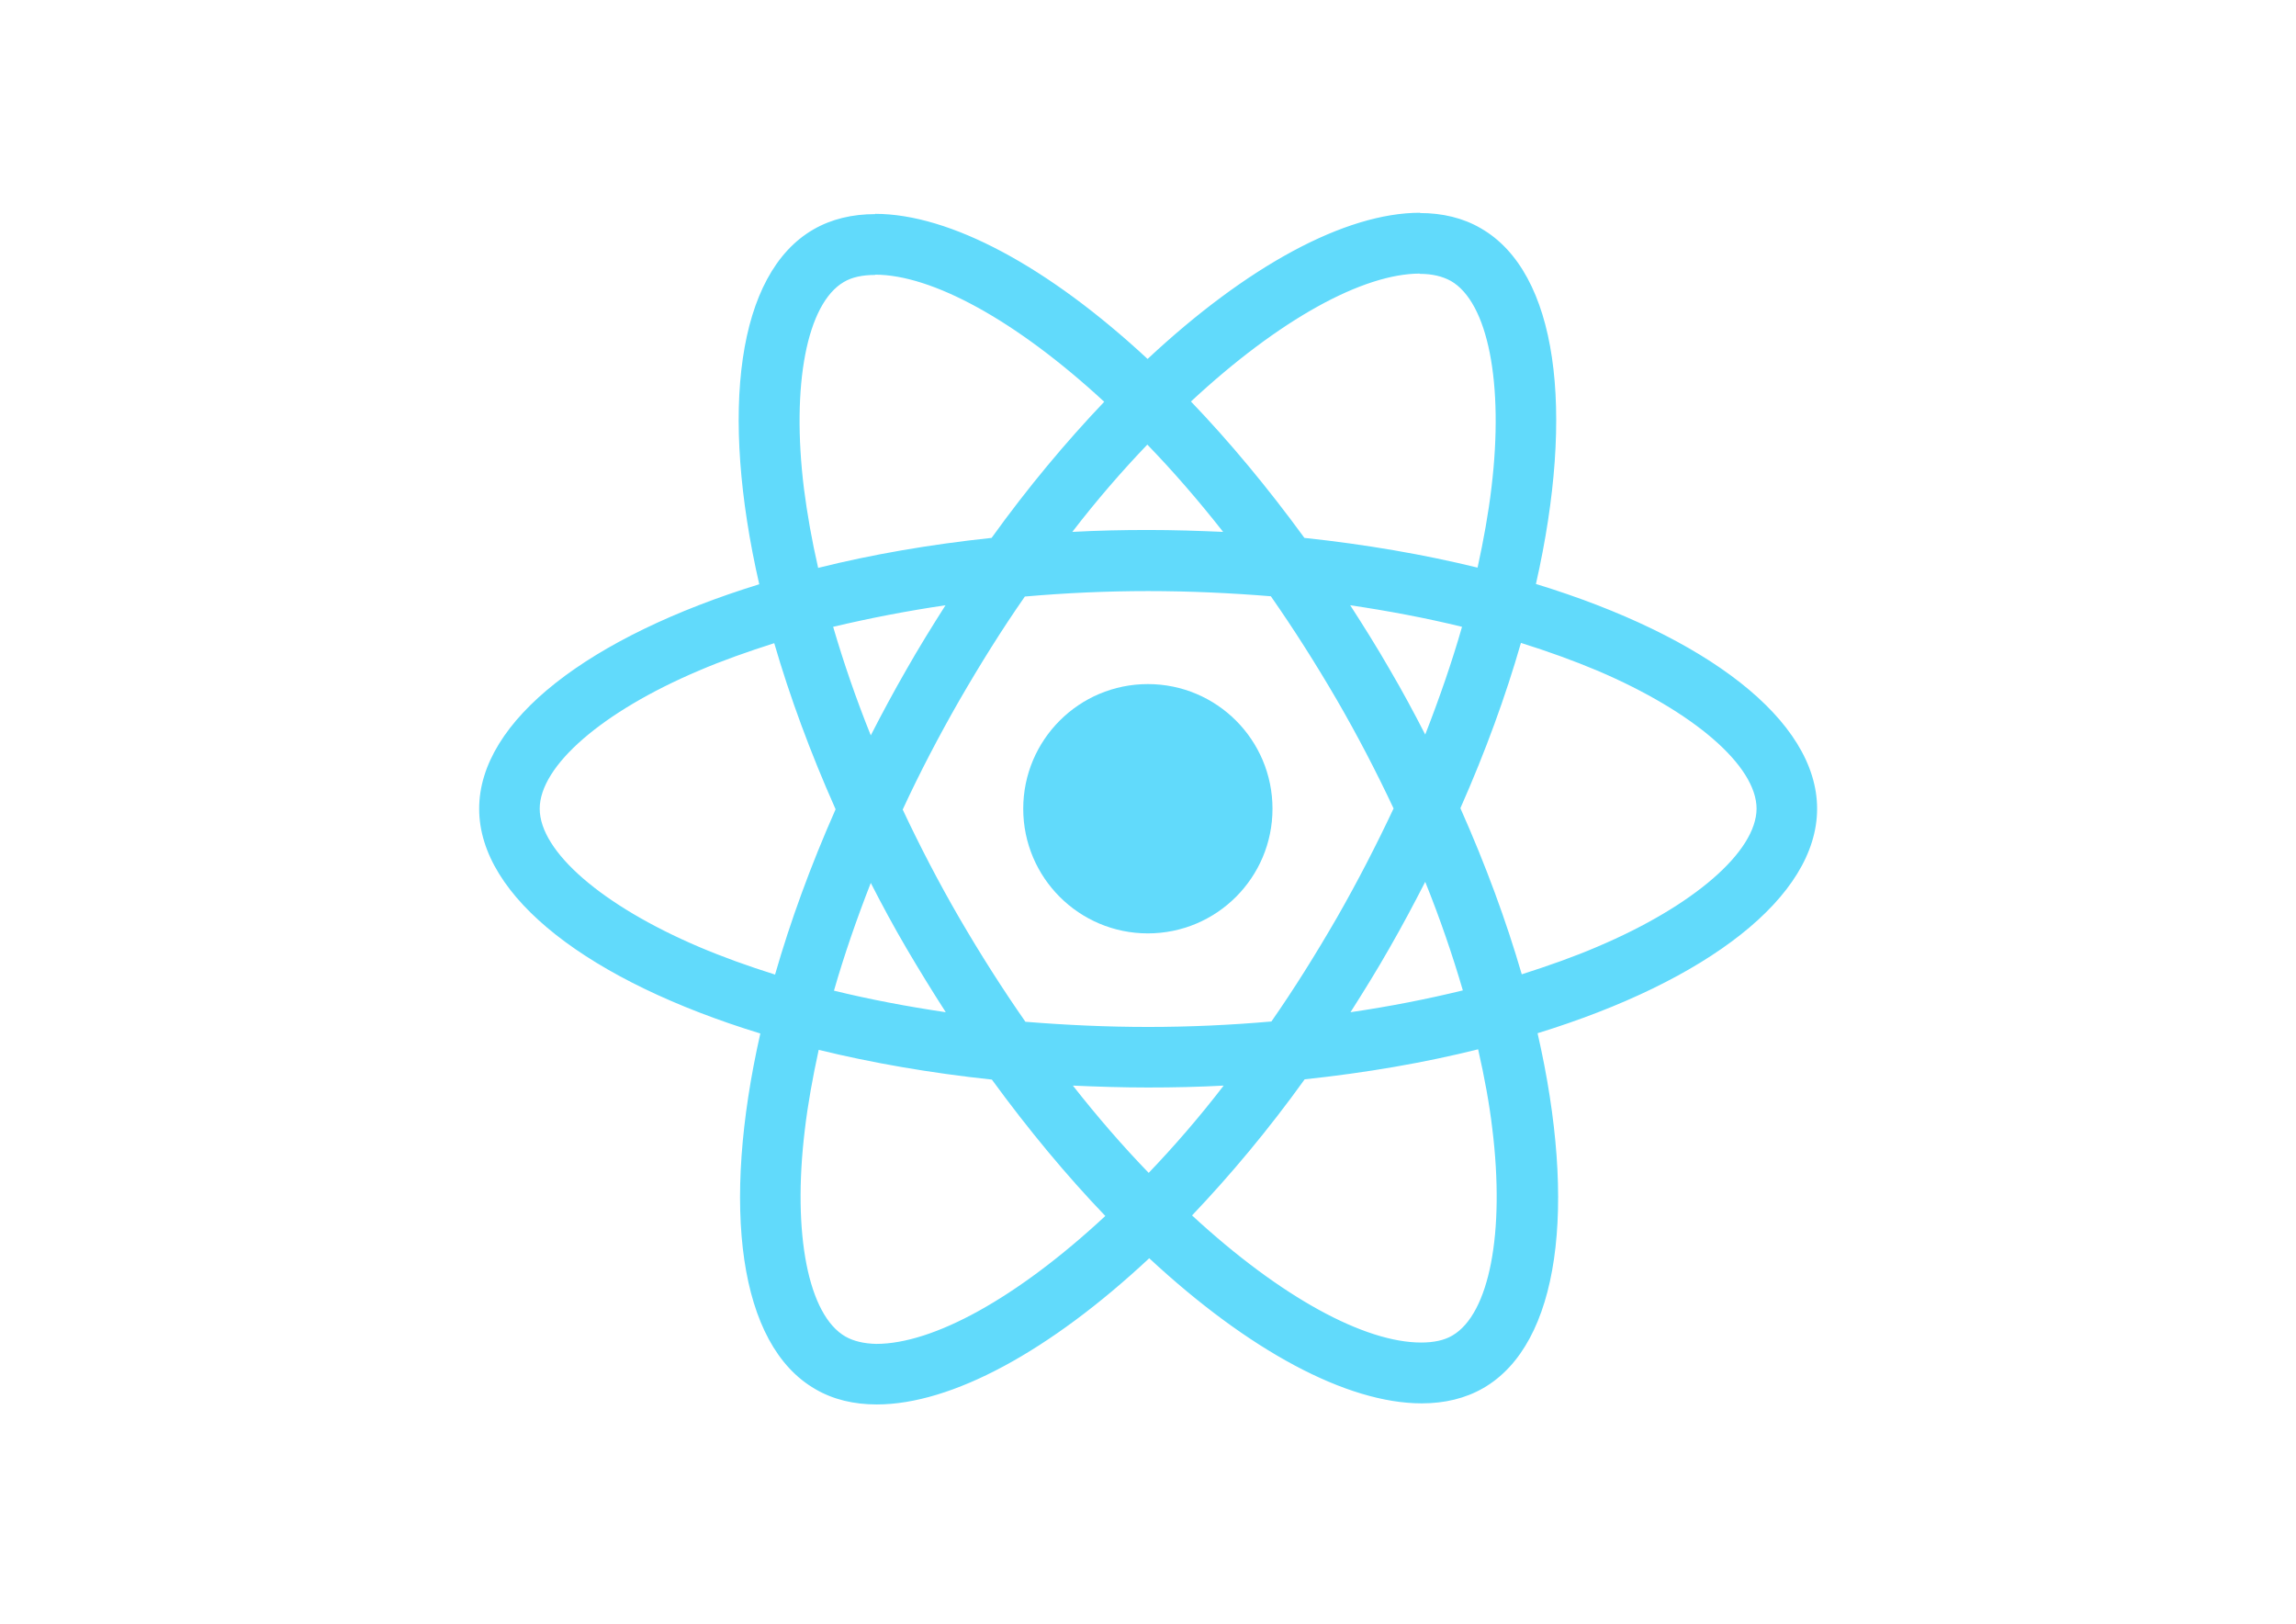
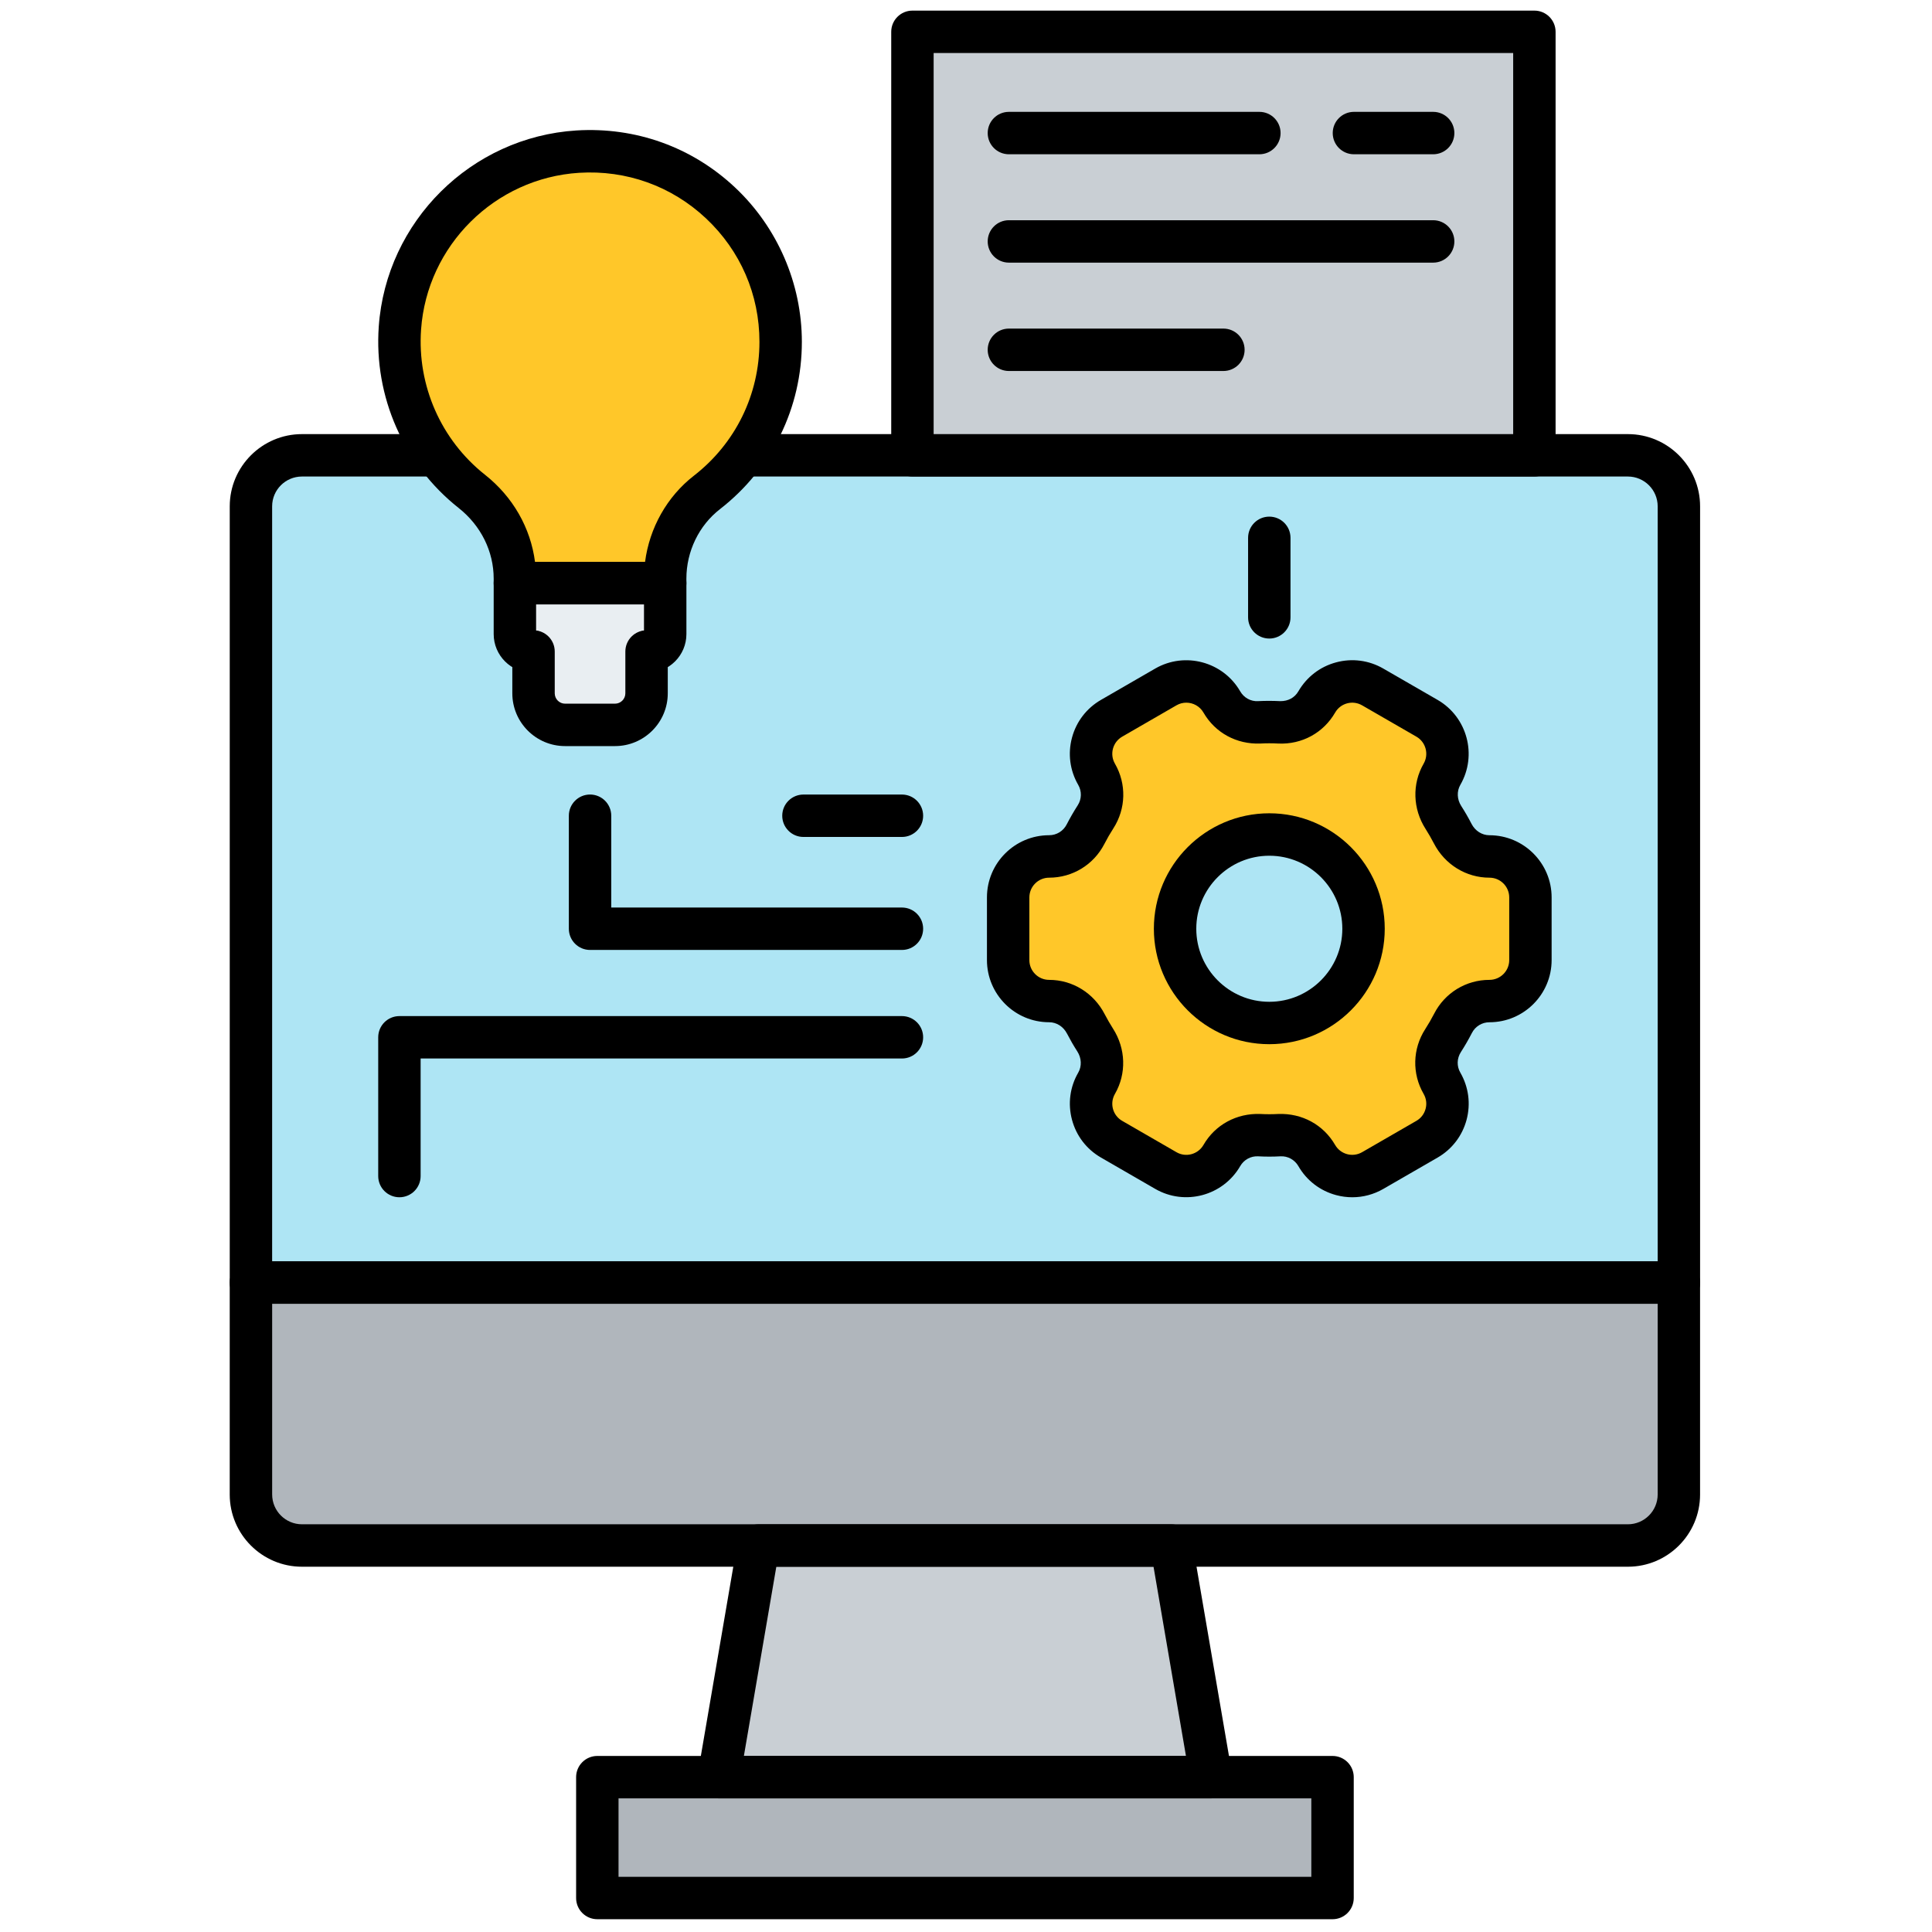
- <svg xmlns="http://www.w3.org/2000/svg" viewBox="0 0 841.9 595.3">
-   <g fill="#61DAFB">
-     <path d="M666.3 296.5c0-32.5-40.7-63.3-103.1-82.4 14.4-63.6 8-114.2-20.2-130.4-6.5-3.8-14.1-5.6-22.4-5.6v22.3c4.6 0 8.3.9 11.4 2.6 13.6 7.8 19.5 37.5 14.9 75.7-1.1 9.4-2.9 19.3-5.1 29.4-19.6-4.8-41-8.5-63.5-10.9-13.5-18.5-27.5-35.3-41.6-50 32.6-30.3 63.2-46.9 84-46.9V78c-27.5 0-63.5 19.6-99.9 53.6-36.4-33.8-72.4-53.2-99.9-53.2v22.3c20.7 0 51.4 16.5 84 46.6-14 14.7-28 31.4-41.3 49.9-22.6 2.4-44 6.1-63.6 11-2.3-10-4-19.7-5.2-29-4.7-38.2 1.1-67.9 14.6-75.8 3-1.8 6.9-2.6 11.5-2.6V78.5c-8.4 0-16 1.8-22.6 5.6-28.1 16.2-34.4 66.7-19.9 130.1-62.2 19.2-102.7 49.9-102.7 82.3 0 32.5 40.7 63.3 103.1 82.4-14.4 63.6-8 114.2 20.2 130.4 6.5 3.8 14.1 5.6 22.5 5.6 27.5 0 63.5-19.6 99.9-53.6 36.4 33.8 72.4 53.2 99.9 53.2 8.4 0 16-1.8 22.6-5.6 28.1-16.2 34.4-66.7 19.9-130.1 62-19.1 102.5-49.9 102.5-82.3zm-130.2-66.7c-3.7 12.9-8.3 26.2-13.5 39.5-4.1-8-8.4-16-13.1-24-4.6-8-9.5-15.8-14.4-23.4 14.2 2.1 27.9 4.7 41 7.9zm-45.8 106.5c-7.8 13.5-15.8 26.3-24.1 38.2-14.9 1.3-30 2-45.2 2-15.1 0-30.2-.7-45-1.9-8.3-11.9-16.4-24.6-24.2-38-7.6-13.1-14.5-26.4-20.8-39.8 6.2-13.4 13.2-26.8 20.7-39.9 7.8-13.5 15.8-26.3 24.1-38.2 14.9-1.3 30-2 45.2-2 15.1 0 30.2.7 45 1.9 8.3 11.9 16.4 24.6 24.2 38 7.6 13.1 14.5 26.4 20.8 39.8-6.3 13.4-13.2 26.8-20.7 39.9zm32.3-13c5.4 13.4 10 26.8 13.8 39.8-13.1 3.2-26.9 5.9-41.2 8 4.9-7.7 9.8-15.6 14.4-23.7 4.6-8 8.9-16.1 13-24.1zM421.2 430c-9.3-9.6-18.6-20.3-27.8-32 9 .4 18.2.7 27.5.7 9.4 0 18.7-.2 27.8-.7-9 11.7-18.3 22.4-27.5 32zm-74.4-58.9c-14.2-2.1-27.9-4.7-41-7.9 3.7-12.9 8.3-26.2 13.5-39.5 4.1 8 8.4 16 13.1 24 4.7 8 9.5 15.8 14.4 23.4zM420.7 163c9.3 9.6 18.6 20.3 27.8 32-9-.4-18.2-.7-27.5-.7-9.4 0-18.7.2-27.8.7 9-11.7 18.3-22.4 27.5-32zm-74 58.9c-4.9 7.7-9.8 15.6-14.4 23.7-4.6 8-8.9 16-13 24-5.4-13.4-10-26.8-13.8-39.8 13.1-3.1 26.9-5.8 41.2-7.9zm-90.5 125.2c-35.4-15.1-58.3-34.9-58.3-50.6 0-15.7 22.9-35.6 58.3-50.6 8.6-3.7 18-7 27.7-10.1 5.7 19.6 13.2 40 22.5 60.9-9.2 20.8-16.6 41.1-22.2 60.6-9.9-3.1-19.3-6.5-28-10.2zM310 490c-13.6-7.8-19.5-37.5-14.9-75.7 1.1-9.4 2.9-19.3 5.1-29.4 19.6 4.8 41 8.5 63.5 10.9 13.5 18.5 27.5 35.3 41.6 50-32.6 30.3-63.2 46.9-84 46.9-4.5-.1-8.3-1-11.3-2.7zm237.2-76.2c4.7 38.2-1.1 67.9-14.6 75.8-3 1.8-6.9 2.6-11.5 2.6-20.7 0-51.4-16.5-84-46.6 14-14.7 28-31.4 41.3-49.9 22.6-2.4 44-6.1 63.6-11 2.3 10.1 4.1 19.8 5.2 29.1zm38.5-66.7c-8.6 3.7-18 7-27.7 10.1-5.7-19.6-13.2-40-22.5-60.9 9.2-20.8 16.6-41.1 22.2-60.6 9.9 3.1 19.3 6.5 28.1 10.2 35.4 15.1 58.3 34.9 58.3 50.6-.1 15.7-23 35.6-58.4 50.6zM320.8 78.4z" />
-     <circle cx="420.9" cy="296.5" r="45.7" />
-     <path d="M520.5 78.1z" />
+ <svg xmlns="http://www.w3.org/2000/svg" version="1.1" width="256" height="256" viewBox="0 0 256 256" xml:space="preserve">
+   <defs>
+ </defs>
+   <g style="stroke: none; stroke-width: 0; stroke-dasharray: none; stroke-linecap: butt; stroke-linejoin: miter; stroke-miterlimit: 10; fill: none; fill-rule: nonzero; opacity: 1;" transform="translate(1.406593 1.406593) scale(2.81 2.81)">
+     <path d="M 78.667 59.979 H 11.333 V 23.375 c 0 -1.329 1.077 -2.406 2.406 -2.406 h 62.523 c 1.329 0 2.406 1.077 2.406 2.406 V 59.979 z" style="stroke: none; stroke-width: 1; stroke-dasharray: none; stroke-linecap: butt; stroke-linejoin: miter; stroke-miterlimit: 10; fill: rgb(174,229,244); fill-rule: nonzero; opacity: 1;" transform=" matrix(1 0 0 1 0 0) " stroke-linecap="round" />
+     <path d="M 76.262 72.378 H 13.738 c -1.329 0 -2.406 -1.077 -2.406 -2.406 v -9.993 h 67.335 v 9.993 C 78.667 71.301 77.59 72.378 76.262 72.378 z" style="stroke: none; stroke-width: 1; stroke-dasharray: none; stroke-linecap: butt; stroke-linejoin: miter; stroke-miterlimit: 10; fill: rgb(176,182,188); fill-rule: nonzero; opacity: 1;" transform=" matrix(1 0 0 1 0 0) " stroke-linecap="round" />
+     <polygon points="56.61,83.3 33.39,83.3 35.26,72.38 54.74,72.38 " style="stroke: none; stroke-width: 1; stroke-dasharray: none; stroke-linecap: butt; stroke-linejoin: miter; stroke-miterlimit: 10; fill: rgb(201,207,212); fill-rule: nonzero; opacity: 1;" transform="  matrix(1 0 0 1 0 0) " />
+     <rect x="27.66" y="83.3" rx="0" ry="0" width="34.67" height="5.7" style="stroke: none; stroke-width: 1; stroke-dasharray: none; stroke-linecap: butt; stroke-linejoin: miter; stroke-miterlimit: 10; fill: rgb(176,182,188); fill-rule: nonzero; opacity: 1;" transform=" matrix(1 0 0 1 0 0) " />
+     <path d="M 78.667 60.979 H 11.333 c -0.552 0 -1 -0.447 -1 -1 V 23.375 c 0 -1.877 1.528 -3.405 3.406 -3.405 h 62.523 c 1.878 0 3.405 1.528 3.405 3.405 v 36.604 C 79.667 60.532 79.22 60.979 78.667 60.979 z M 12.333 58.979 h 65.334 V 23.375 c 0 -0.775 -0.631 -1.405 -1.405 -1.405 H 13.738 c -0.775 0 -1.406 0.63 -1.406 1.405 V 58.979 z" style="stroke: none; stroke-width: 1; stroke-dasharray: none; stroke-linecap: butt; stroke-linejoin: miter; stroke-miterlimit: 10; fill: rgb(0,0,0); fill-rule: nonzero; opacity: 1;" transform=" matrix(1 0 0 1 0 0) " stroke-linecap="round" />
+     <path d="M 76.262 73.378 H 13.738 c -1.878 0 -3.406 -1.528 -3.406 -3.406 v -9.992 c 0 -0.553 0.448 -1 1 -1 h 67.334 c 0.553 0 1 0.447 1 1 v 9.992 C 79.667 71.85 78.14 73.378 76.262 73.378 z M 12.333 60.979 v 8.992 c 0 0.775 0.631 1.406 1.406 1.406 h 62.523 c 0.774 0 1.405 -0.631 1.405 -1.406 v -8.992 H 12.333 z" style="stroke: none; stroke-width: 1; stroke-dasharray: none; stroke-linecap: butt; stroke-linejoin: miter; stroke-miterlimit: 10; fill: rgb(0,0,0); fill-rule: nonzero; opacity: 1;" transform=" matrix(1 0 0 1 0 0) " stroke-linecap="round" />
+     <path d="M 56.609 84.301 H 33.391 c -0.295 0 -0.575 -0.13 -0.765 -0.355 s -0.271 -0.523 -0.221 -0.813 l 1.873 -10.923 c 0.083 -0.48 0.499 -0.831 0.986 -0.831 h 19.472 c 0.487 0 0.903 0.351 0.985 0.831 l 1.873 10.923 c 0.05 0.29 -0.031 0.588 -0.221 0.813 C 57.184 84.171 56.904 84.301 56.609 84.301 z M 34.577 82.301 h 20.846 l -1.529 -8.923 H 36.107 L 34.577 82.301 z" style="stroke: none; stroke-width: 1; stroke-dasharray: none; stroke-linecap: butt; stroke-linejoin: miter; stroke-miterlimit: 10; fill: rgb(0,0,0); fill-rule: nonzero; opacity: 1;" transform=" matrix(1 0 0 1 0 0) " stroke-linecap="round" />
+     <path d="M 62.335 90 H 27.666 c -0.552 0 -1 -0.447 -1 -1 v -5.699 c 0 -0.553 0.448 -1 1 -1 h 34.669 c 0.553 0 1 0.447 1 1 V 89 C 63.335 89.553 62.888 90 62.335 90 z M 28.666 88 h 32.669 v -3.699 H 28.666 V 88 z" style="stroke: none; stroke-width: 1; stroke-dasharray: none; stroke-linecap: butt; stroke-linejoin: miter; stroke-miterlimit: 10; fill: rgb(0,0,0); fill-rule: nonzero; opacity: 1;" transform=" matrix(1 0 0 1 0 0) " stroke-linecap="round" />
+     <path d="M 69.734 39.885 c -0.735 0 -1.393 -0.423 -1.731 -1.075 c -0.067 -0.13 -0.138 -0.259 -0.212 -0.387 c -0.074 -0.128 -0.151 -0.254 -0.23 -0.377 c -0.396 -0.619 -0.433 -1.4 -0.066 -2.036 c 0.534 -0.924 0.217 -2.106 -0.707 -2.639 l -2.559 -1.477 c -0.924 -0.534 -2.106 -0.217 -2.639 0.707 L 61.59 32.6 c -0.362 0.627 -1.044 0.996 -1.767 0.961 c -0.314 -0.015 -0.63 -0.015 -0.945 0 c -0.722 0.035 -1.402 -0.335 -1.763 -0.961 l 0 -0.001 c -0.534 -0.924 -1.715 -1.241 -2.639 -0.707 l -2.559 1.478 c -0.924 0.534 -1.241 1.715 -0.707 2.639 l 0 0.001 c 0.361 0.626 0.342 1.4 -0.049 2.007 c -0.171 0.266 -0.329 0.539 -0.473 0.819 c -0.331 0.644 -0.992 1.049 -1.715 1.049 h -0.001 c -1.067 0 -1.932 0.865 -1.932 1.932 v 2.955 c 0 1.067 0.865 1.932 1.932 1.932 l 0 0 c 0.735 0 1.393 0.423 1.731 1.075 c 0.067 0.13 0.138 0.259 0.212 0.387 c 0.074 0.128 0.151 0.254 0.23 0.377 c 0.396 0.618 0.433 1.4 0.066 2.036 c -0.534 0.924 -0.217 2.106 0.707 2.639 l 2.559 1.477 c 0.924 0.534 2.106 0.217 2.639 -0.707 l 0 -0.001 c 0.362 -0.627 1.044 -0.996 1.766 -0.961 c 0.314 0.015 0.63 0.015 0.945 0 c 0.722 -0.035 1.402 0.335 1.763 0.961 l 0 0.001 c 0.534 0.924 1.715 1.241 2.639 0.707 l 2.559 -1.477 c 0.924 -0.533 1.241 -1.715 0.707 -2.639 l 0 -0.001 c -0.361 -0.626 -0.342 -1.4 0.049 -2.007 c 0.171 -0.266 0.329 -0.539 0.473 -0.819 c 0.331 -0.644 0.992 -1.049 1.716 -1.049 h 0.001 c 1.067 0 1.932 -0.865 1.932 -1.932 v -2.955 C 71.666 40.75 70.801 39.885 69.734 39.885 z M 59.353 47.738 c -2.454 0 -4.444 -1.99 -4.444 -4.444 c 0 -2.454 1.99 -4.444 4.444 -4.444 s 4.444 1.99 4.444 4.444 C 63.797 45.749 61.807 47.738 59.353 47.738 z" style="stroke: none; stroke-width: 1; stroke-dasharray: none; stroke-linecap: butt; stroke-linejoin: miter; stroke-miterlimit: 10; fill: rgb(255,199,41); fill-rule: nonzero; opacity: 1;" transform=" matrix(1 0 0 1 0 0) " stroke-linecap="round" />
+     <path d="M 63.269 55.956 c -0.255 0 -0.511 -0.033 -0.764 -0.101 c -0.757 -0.203 -1.389 -0.688 -1.78 -1.366 c -0.175 -0.303 -0.501 -0.484 -0.849 -0.463 c -0.349 0.019 -0.697 0.019 -1.044 0 c -0.351 -0.021 -0.676 0.159 -0.851 0.462 c -0.81 1.399 -2.606 1.882 -4.006 1.074 l -2.559 -1.478 c -0.679 -0.392 -1.164 -1.023 -1.366 -1.78 c -0.203 -0.757 -0.099 -1.547 0.294 -2.226 c 0.174 -0.301 0.157 -0.684 -0.043 -0.997 c -0.087 -0.134 -0.171 -0.273 -0.253 -0.414 c -0.083 -0.146 -0.16 -0.286 -0.234 -0.428 c -0.171 -0.332 -0.493 -0.536 -0.843 -0.536 c -1.616 0 -2.932 -1.315 -2.932 -2.932 v -2.955 c 0 -1.617 1.315 -2.932 2.932 -2.932 c 0.35 0 0.667 -0.194 0.827 -0.506 c 0.159 -0.309 0.333 -0.611 0.522 -0.905 c 0.188 -0.292 0.197 -0.662 0.022 -0.964 c -0.392 -0.678 -0.496 -1.468 -0.293 -2.225 c 0.202 -0.756 0.688 -1.389 1.366 -1.781 l 2.559 -1.478 c 1.397 -0.807 3.197 -0.327 4.006 1.073 c 0.175 0.303 0.498 0.487 0.848 0.463 c 0.352 -0.017 0.698 -0.016 1.044 0.001 c 0.367 0.004 0.676 -0.161 0.851 -0.462 c 0.393 -0.679 1.024 -1.165 1.781 -1.367 c 0.753 -0.203 1.547 -0.099 2.225 0.293 l 2.56 1.477 c 1.399 0.809 1.881 2.605 1.073 4.005 c -0.175 0.303 -0.159 0.685 0.041 0.997 c 0.087 0.135 0.171 0.273 0.253 0.415 c 0.083 0.144 0.16 0.286 0.235 0.431 c 0.17 0.329 0.492 0.534 0.842 0.534 c 1.617 0 2.933 1.315 2.933 2.932 v 2.955 c 0 1.617 -1.315 2.932 -2.933 2.932 c -0.35 0 -0.666 0.193 -0.826 0.505 c -0.16 0.311 -0.333 0.61 -0.521 0.903 c -0.19 0.296 -0.2 0.665 -0.025 0.966 c 0.392 0.68 0.496 1.47 0.294 2.227 c -0.203 0.756 -0.688 1.389 -1.366 1.78 l -2.56 1.478 C 64.277 55.823 63.776 55.956 63.269 55.956 z M 55.439 32.634 c -0.158 0 -0.317 0.04 -0.464 0.125 l -2.559 1.478 c -0.216 0.125 -0.37 0.325 -0.435 0.566 c -0.064 0.24 -0.031 0.491 0.093 0.707 c 0.551 0.955 0.522 2.123 -0.073 3.05 c -0.155 0.24 -0.296 0.484 -0.424 0.734 c -0.505 0.982 -1.503 1.592 -2.605 1.592 c -0.515 0 -0.933 0.418 -0.933 0.932 v 2.955 c 0 0.514 0.418 0.932 0.932 0.932 c 1.102 0 2.104 0.619 2.619 1.617 c 0.06 0.115 0.125 0.232 0.191 0.348 c 0.063 0.11 0.132 0.223 0.202 0.333 c 0.606 0.946 0.641 2.125 0.092 3.078 c -0.125 0.216 -0.158 0.467 -0.094 0.707 s 0.219 0.441 0.434 0.565 l 2.56 1.478 c 0.446 0.26 1.017 0.102 1.274 -0.342 c 0.549 -0.953 1.566 -1.503 2.681 -1.46 c 0.281 0.015 0.564 0.015 0.847 0 c 1.119 -0.042 2.127 0.506 2.679 1.459 c 0.258 0.447 0.828 0.6 1.273 0.343 l 2.56 -1.478 c 0.216 -0.124 0.369 -0.325 0.434 -0.565 s 0.032 -0.491 -0.093 -0.707 c -0.552 -0.953 -0.523 -2.122 0.074 -3.05 c 0.153 -0.238 0.295 -0.483 0.425 -0.735 c 0.503 -0.98 1.501 -1.591 2.604 -1.591 c 0.515 0 0.934 -0.418 0.934 -0.932 v -2.955 c 0 -0.514 -0.418 -0.932 -0.933 -0.932 c -1.101 0 -2.104 -0.619 -2.619 -1.616 c -0.06 -0.116 -0.123 -0.231 -0.189 -0.346 c -0.065 -0.113 -0.134 -0.227 -0.204 -0.337 c -0.606 -0.945 -0.641 -2.124 -0.091 -3.077 c 0.257 -0.445 0.104 -1.016 -0.341 -1.273 l -2.56 -1.477 c -0.216 -0.125 -0.467 -0.158 -0.707 -0.094 s -0.441 0.219 -0.565 0.434 c -0.552 0.955 -1.561 1.512 -2.683 1.461 c -0.281 -0.016 -0.565 -0.015 -0.849 0 c -1.118 0.042 -2.125 -0.506 -2.677 -1.46 C 56.076 32.801 55.762 32.634 55.439 32.634 z" style="stroke: none; stroke-width: 1; stroke-dasharray: none; stroke-linecap: butt; stroke-linejoin: miter; stroke-miterlimit: 10; fill: rgb(0,0,0); fill-rule: nonzero; opacity: 1;" transform=" matrix(1 0 0 1 0 0) " stroke-linecap="round" />
+     <path d="M 59.353 48.738 c -3.002 0 -5.443 -2.442 -5.443 -5.444 c 0 -3.002 2.441 -5.444 5.443 -5.444 s 5.444 2.442 5.444 5.444 C 64.797 46.296 62.354 48.738 59.353 48.738 z M 59.353 39.851 c -1.898 0 -3.443 1.545 -3.443 3.444 s 1.545 3.444 3.443 3.444 c 1.899 0 3.444 -1.545 3.444 -3.444 S 61.252 39.851 59.353 39.851 z" style="stroke: none; stroke-width: 1; stroke-dasharray: none; stroke-linecap: butt; stroke-linejoin: miter; stroke-miterlimit: 10; fill: rgb(0,0,0); fill-rule: nonzero; opacity: 1;" transform=" matrix(1 0 0 1 0 0) " stroke-linecap="round" />
+     <path d="M 36.311 15.62 c 0 -5.156 -4.342 -9.298 -9.568 -8.97 c -4.445 0.279 -8.071 3.875 -8.385 8.318 c -0.22 3.121 1.155 5.933 3.392 7.703 c 1.264 1 2.029 2.501 2.029 4.113 V 29.4 c 0 0.454 0.368 0.822 0.822 0.822 h 5.444 c 0.454 0 0.822 -0.368 0.822 -0.822 l 0 -2.617 c 0 -1.584 0.716 -3.091 1.966 -4.063 C 34.949 21.075 36.311 18.507 36.311 15.62 z" style="stroke: none; stroke-width: 1; stroke-dasharray: none; stroke-linecap: butt; stroke-linejoin: miter; stroke-miterlimit: 10; fill: rgb(255,199,41); fill-rule: nonzero; opacity: 1;" transform=" matrix(1 0 0 1 0 0) " stroke-linecap="round" />
+     <path d="M 23.778 26.998 V 29.4 c 0 0.454 0.368 0.822 0.822 0.822 h 0.057 v 1.971 c 0 0.822 0.666 1.488 1.488 1.488 H 28.5 c 0.822 0 1.488 -0.666 1.488 -1.488 v -1.971 h 0.057 c 0.454 0 0.822 -0.368 0.822 -0.822 v -2.402 H 23.778 z" style="stroke: none; stroke-width: 1; stroke-dasharray: none; stroke-linecap: butt; stroke-linejoin: miter; stroke-miterlimit: 10; fill: rgb(233,238,242); fill-rule: nonzero; opacity: 1;" transform=" matrix(1 0 0 1 0 0) " stroke-linecap="round" />
+     <path d="M 28.5 34.681 h -2.354 c -1.372 0 -2.488 -1.116 -2.488 -2.488 v -1.971 c 0 -0.552 0.448 -1 1 -1 s 1 0.448 1 1 v 1.971 c 0 0.269 0.219 0.488 0.488 0.488 H 28.5 c 0.269 0 0.488 -0.219 0.488 -0.488 v -1.971 c 0 -0.552 0.448 -1 1 -1 s 1 0.448 1 1 v 1.971 C 30.988 33.565 29.872 34.681 28.5 34.681 z" style="stroke: none; stroke-width: 1; stroke-dasharray: none; stroke-linecap: butt; stroke-linejoin: miter; stroke-miterlimit: 10; fill: rgb(0,0,0); fill-rule: nonzero; opacity: 1;" transform=" matrix(1 0 0 1 0 0) " stroke-linecap="round" />
+     <path d="M 30.867 27.998 h -7.088 c -0.552 0 -1 -0.448 -1 -1 v -0.214 c 0 -1.286 -0.602 -2.5 -1.65 -3.329 l 0 0 c -2.593 -2.052 -4.002 -5.251 -3.769 -8.558 c 0.35 -4.959 4.356 -8.934 9.32 -9.246 c 2.789 -0.171 5.448 0.779 7.479 2.687 c 2.003 1.881 3.152 4.535 3.152 7.282 c 0 3.106 -1.408 5.981 -3.864 7.89 c -0.99 0.769 -1.581 1.992 -1.581 3.273 v 0.215 C 31.867 27.55 31.419 27.998 30.867 27.998 z M 24.728 25.998 h 5.189 c 0.206 -1.601 1.035 -3.083 2.303 -4.067 c 1.964 -1.526 3.091 -3.827 3.091 -6.311 c 0 -2.229 -0.895 -4.297 -2.521 -5.824 c -1.625 -1.525 -3.755 -2.287 -5.985 -2.148 c -3.967 0.25 -7.17 3.426 -7.45 7.39 c -0.187 2.646 0.94 5.207 3.015 6.849 l 0 0 C 23.688 22.929 24.521 24.396 24.728 25.998 z" style="stroke: none; stroke-width: 1; stroke-dasharray: none; stroke-linecap: butt; stroke-linejoin: miter; stroke-miterlimit: 10; fill: rgb(0,0,0); fill-rule: nonzero; opacity: 1;" transform=" matrix(1 0 0 1 0 0) " stroke-linecap="round" />
+     <path d="M 30.045 31.222 c -0.552 0 -1 -0.448 -1 -1 c 0 -0.491 0.354 -0.9 0.822 -0.984 v -1.24 h -5.088 v 1.24 c 0.467 0.084 0.822 0.493 0.822 0.984 c 0 0.552 -0.448 1 -1 1 c -1.005 0 -1.822 -0.817 -1.822 -1.822 v -2.402 c 0 -0.552 0.448 -1 1 -1 h 7.088 c 0.552 0 1 0.448 1 1 V 29.4 C 31.867 30.404 31.049 31.222 30.045 31.222 z" style="stroke: none; stroke-width: 1; stroke-dasharray: none; stroke-linecap: butt; stroke-linejoin: miter; stroke-miterlimit: 10; fill: rgb(0,0,0); fill-rule: nonzero; opacity: 1;" transform=" matrix(1 0 0 1 0 0) " stroke-linecap="round" />
+     <path d="M 42.03 44.294 H 27.323 c -0.552 0 -1 -0.448 -1 -1 v -5.329 c 0 -0.552 0.448 -1 1 -1 s 1 0.448 1 1 v 4.329 H 42.03 c 0.552 0 1 0.448 1 1 S 42.583 44.294 42.03 44.294 z" style="stroke: none; stroke-width: 1; stroke-dasharray: none; stroke-linecap: butt; stroke-linejoin: miter; stroke-miterlimit: 10; fill: rgb(0,0,0); fill-rule: nonzero; opacity: 1;" transform=" matrix(1 0 0 1 0 0) " stroke-linecap="round" />
+     <path d="M 18.334 55.956 c -0.552 0 -1 -0.447 -1 -1 v -6.543 c 0 -0.553 0.448 -1 1 -1 H 42.03 c 0.552 0 1 0.447 1 1 s -0.448 1 -1 1 H 19.334 v 5.543 C 19.334 55.509 18.887 55.956 18.334 55.956 z" style="stroke: none; stroke-width: 1; stroke-dasharray: none; stroke-linecap: butt; stroke-linejoin: miter; stroke-miterlimit: 10; fill: rgb(0,0,0); fill-rule: nonzero; opacity: 1;" transform=" matrix(1 0 0 1 0 0) " stroke-linecap="round" />
+     <path d="M 42.03 38.966 h -4.644 c -0.552 0 -1 -0.448 -1 -1 s 0.448 -1 1 -1 h 4.644 c 0.552 0 1 0.448 1 1 S 42.583 38.966 42.03 38.966 z" style="stroke: none; stroke-width: 1; stroke-dasharray: none; stroke-linecap: butt; stroke-linejoin: miter; stroke-miterlimit: 10; fill: rgb(0,0,0); fill-rule: nonzero; opacity: 1;" transform=" matrix(1 0 0 1 0 0) " stroke-linecap="round" />
+     <rect x="42.53" y="1" rx="0" ry="0" width="29.33" height="19.97" style="stroke: none; stroke-width: 1; stroke-dasharray: none; stroke-linecap: butt; stroke-linejoin: miter; stroke-miterlimit: 10; fill: rgb(201,207,212); fill-rule: nonzero; opacity: 1;" transform=" matrix(1 0 0 1 0 0) " />
+     <path d="M 71.854 21.97 H 42.525 c -0.552 0 -1 -0.448 -1 -1 V 1 c 0 -0.552 0.448 -1 1 -1 h 29.328 c 0.553 0 1 0.448 1 1 v 19.97 C 72.854 21.522 72.406 21.97 71.854 21.97 z M 43.525 19.97 h 27.328 V 2 H 43.525 V 19.97 z" style="stroke: none; stroke-width: 1; stroke-dasharray: none; stroke-linecap: butt; stroke-linejoin: miter; stroke-miterlimit: 10; fill: rgb(0,0,0); fill-rule: nonzero; opacity: 1;" transform=" matrix(1 0 0 1 0 0) " stroke-linecap="round" />
+     <path d="M 58.885 6.774 H 47.074 c -0.553 0 -1 -0.448 -1 -1 s 0.447 -1 1 -1 h 11.811 c 0.553 0 1 0.448 1 1 S 59.438 6.774 58.885 6.774 z" style="stroke: none; stroke-width: 1; stroke-dasharray: none; stroke-linecap: butt; stroke-linejoin: miter; stroke-miterlimit: 10; fill: rgb(0,0,0); fill-rule: nonzero; opacity: 1;" transform=" matrix(1 0 0 1 0 0) " stroke-linecap="round" />
+     <path d="M 67.08 6.774 h -3.736 c -0.553 0 -1 -0.448 -1 -1 s 0.447 -1 1 -1 h 3.736 c 0.553 0 1 0.448 1 1 S 67.633 6.774 67.08 6.774 z" style="stroke: none; stroke-width: 1; stroke-dasharray: none; stroke-linecap: butt; stroke-linejoin: miter; stroke-miterlimit: 10; fill: rgb(0,0,0); fill-rule: nonzero; opacity: 1;" transform=" matrix(1 0 0 1 0 0) " stroke-linecap="round" />
+     <path d="M 67.08 11.884 H 47.074 c -0.553 0 -1 -0.448 -1 -1 s 0.447 -1 1 -1 H 67.08 c 0.553 0 1 0.448 1 1 S 67.633 11.884 67.08 11.884 z" style="stroke: none; stroke-width: 1; stroke-dasharray: none; stroke-linecap: butt; stroke-linejoin: miter; stroke-miterlimit: 10; fill: rgb(0,0,0); fill-rule: nonzero; opacity: 1;" transform=" matrix(1 0 0 1 0 0) " stroke-linecap="round" />
+     <path d="M 57.189 16.994 H 47.074 c -0.553 0 -1 -0.448 -1 -1 s 0.447 -1 1 -1 h 10.115 c 0.553 0 1 0.448 1 1 S 57.742 16.994 57.189 16.994 z" style="stroke: none; stroke-width: 1; stroke-dasharray: none; stroke-linecap: butt; stroke-linejoin: miter; stroke-miterlimit: 10; fill: rgb(0,0,0); fill-rule: nonzero; opacity: 1;" transform=" matrix(1 0 0 1 0 0) " stroke-linecap="round" />
+     <path d="M 59.353 29.61 c -0.553 0 -1 -0.448 -1 -1 v -3.749 c 0 -0.552 0.447 -1 1 -1 s 1 0.448 1 1 v 3.749 C 60.353 29.162 59.905 29.61 59.353 29.61 z" style="stroke: none; stroke-width: 1; stroke-dasharray: none; stroke-linecap: butt; stroke-linejoin: miter; stroke-miterlimit: 10; fill: rgb(0,0,0); fill-rule: nonzero; opacity: 1;" transform=" matrix(1 0 0 1 0 0) " stroke-linecap="round" />
  </g>
</svg>
